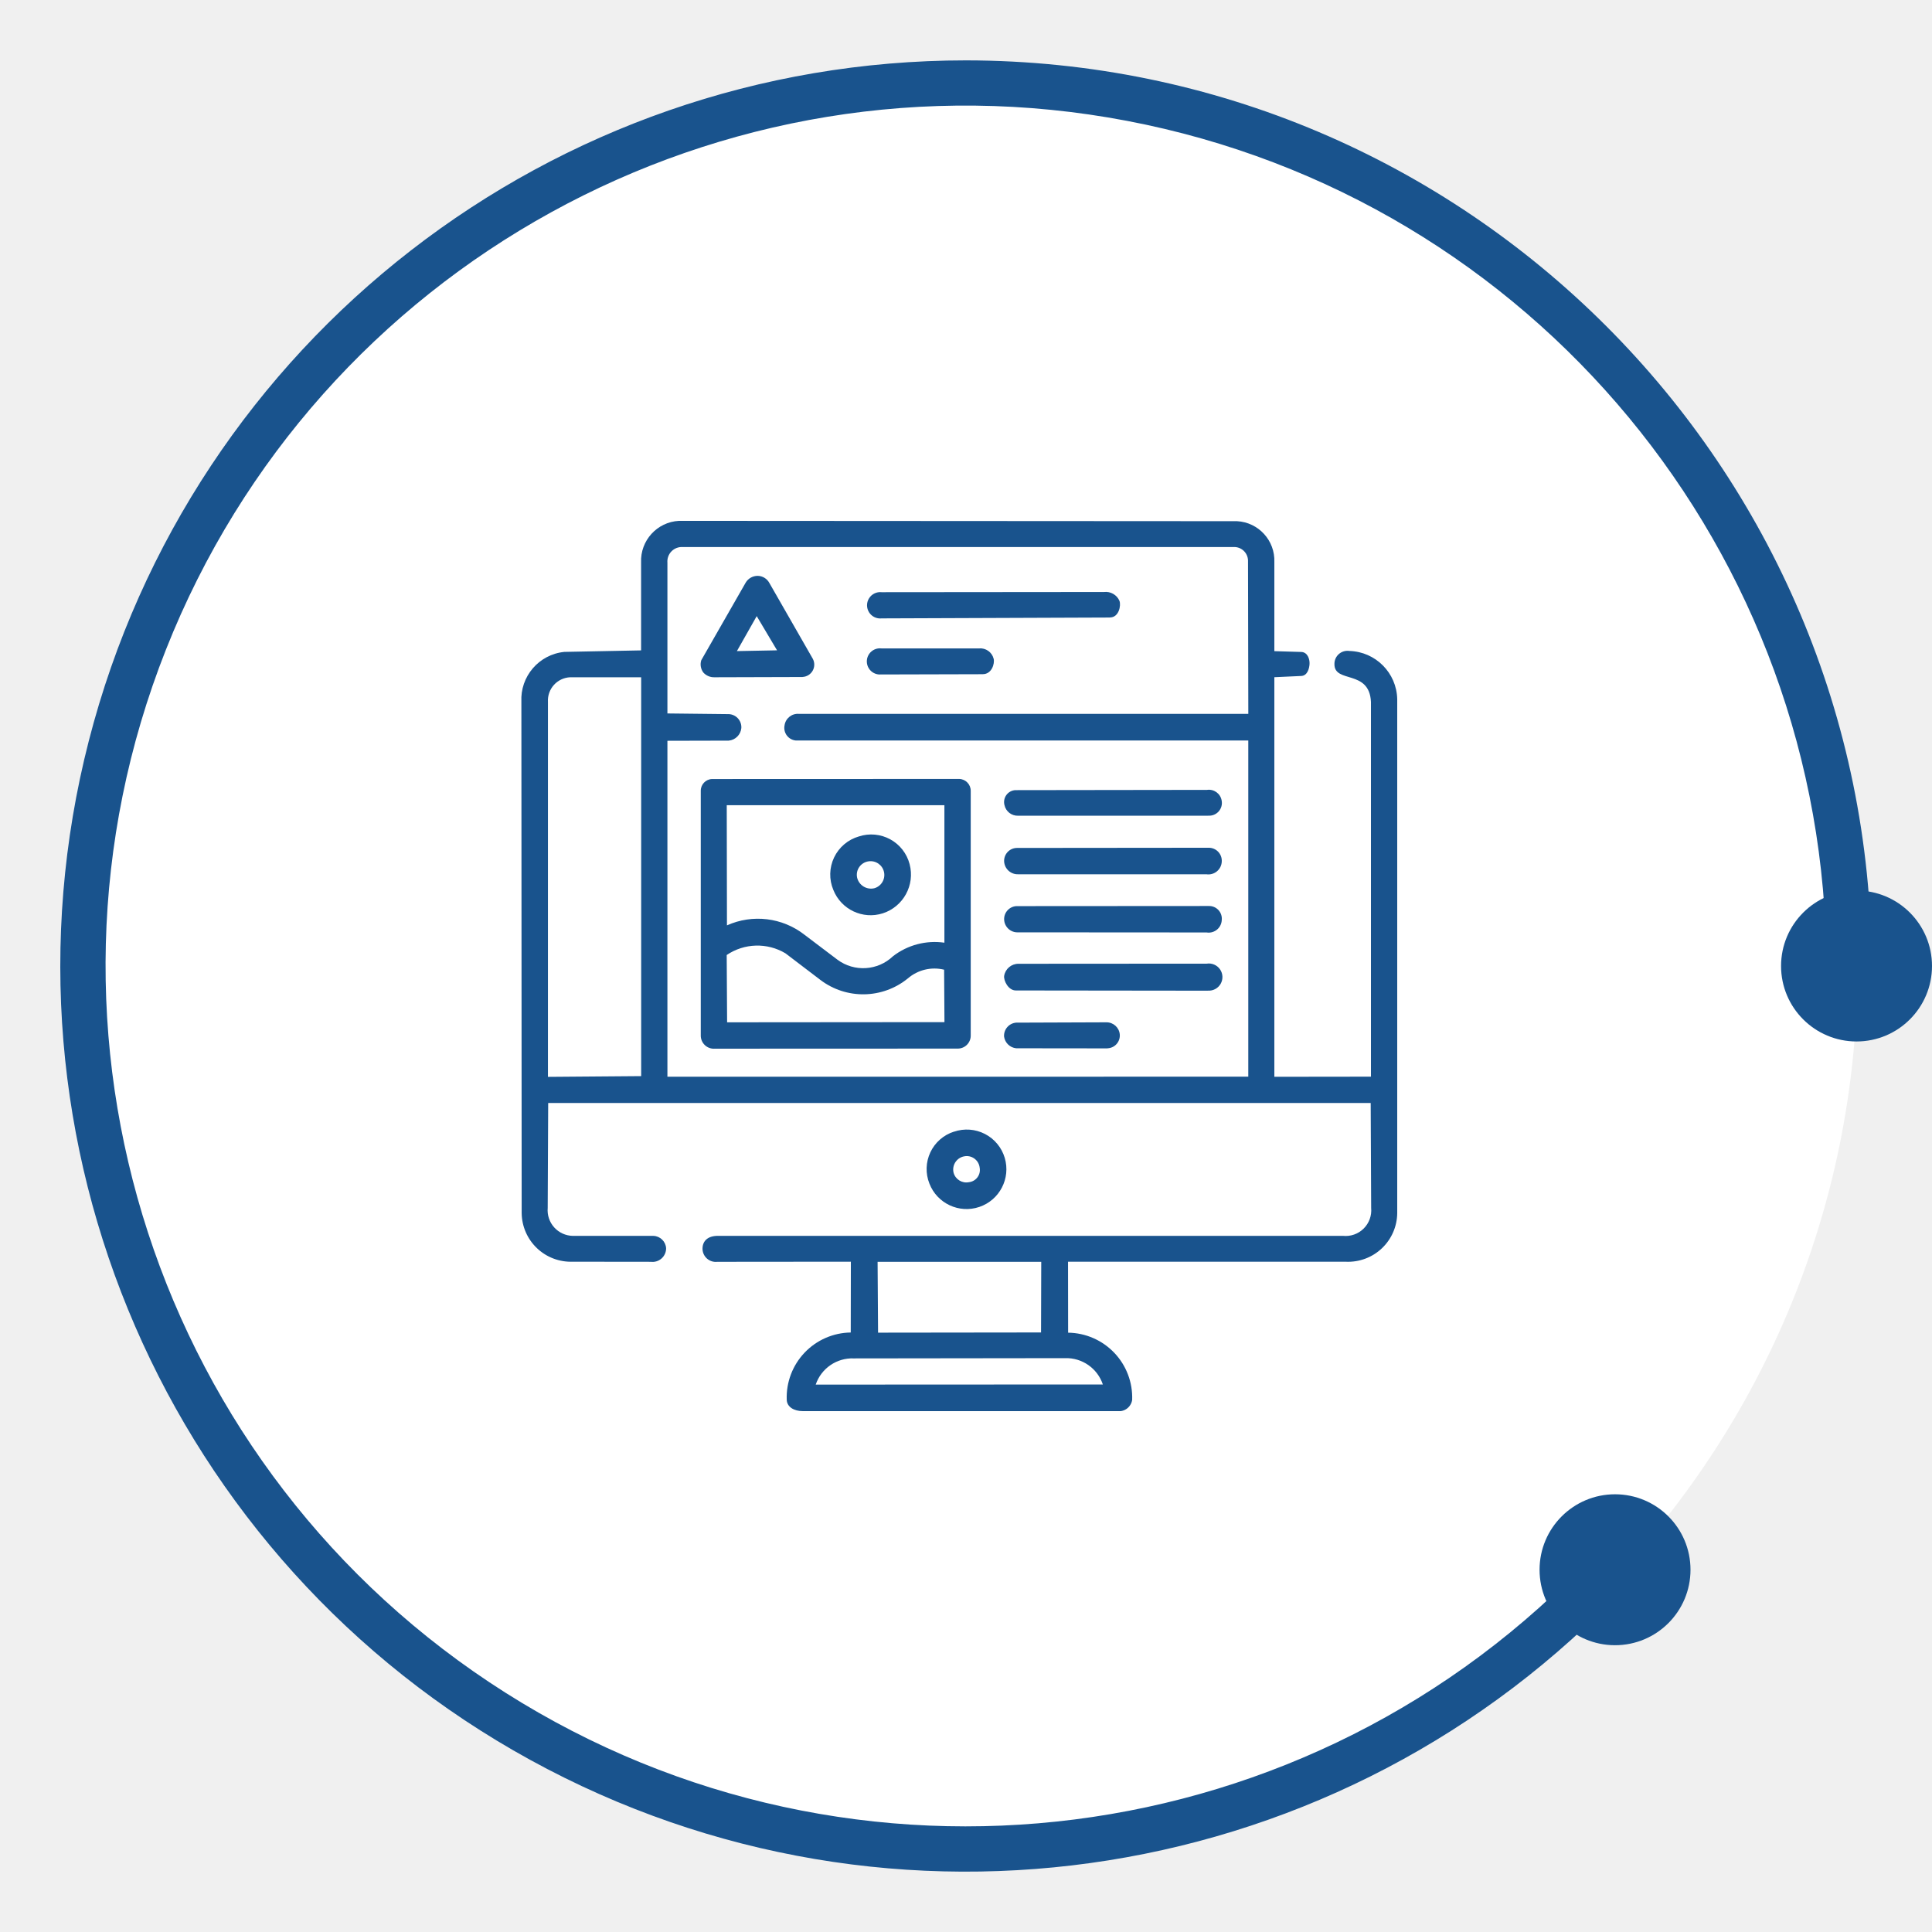
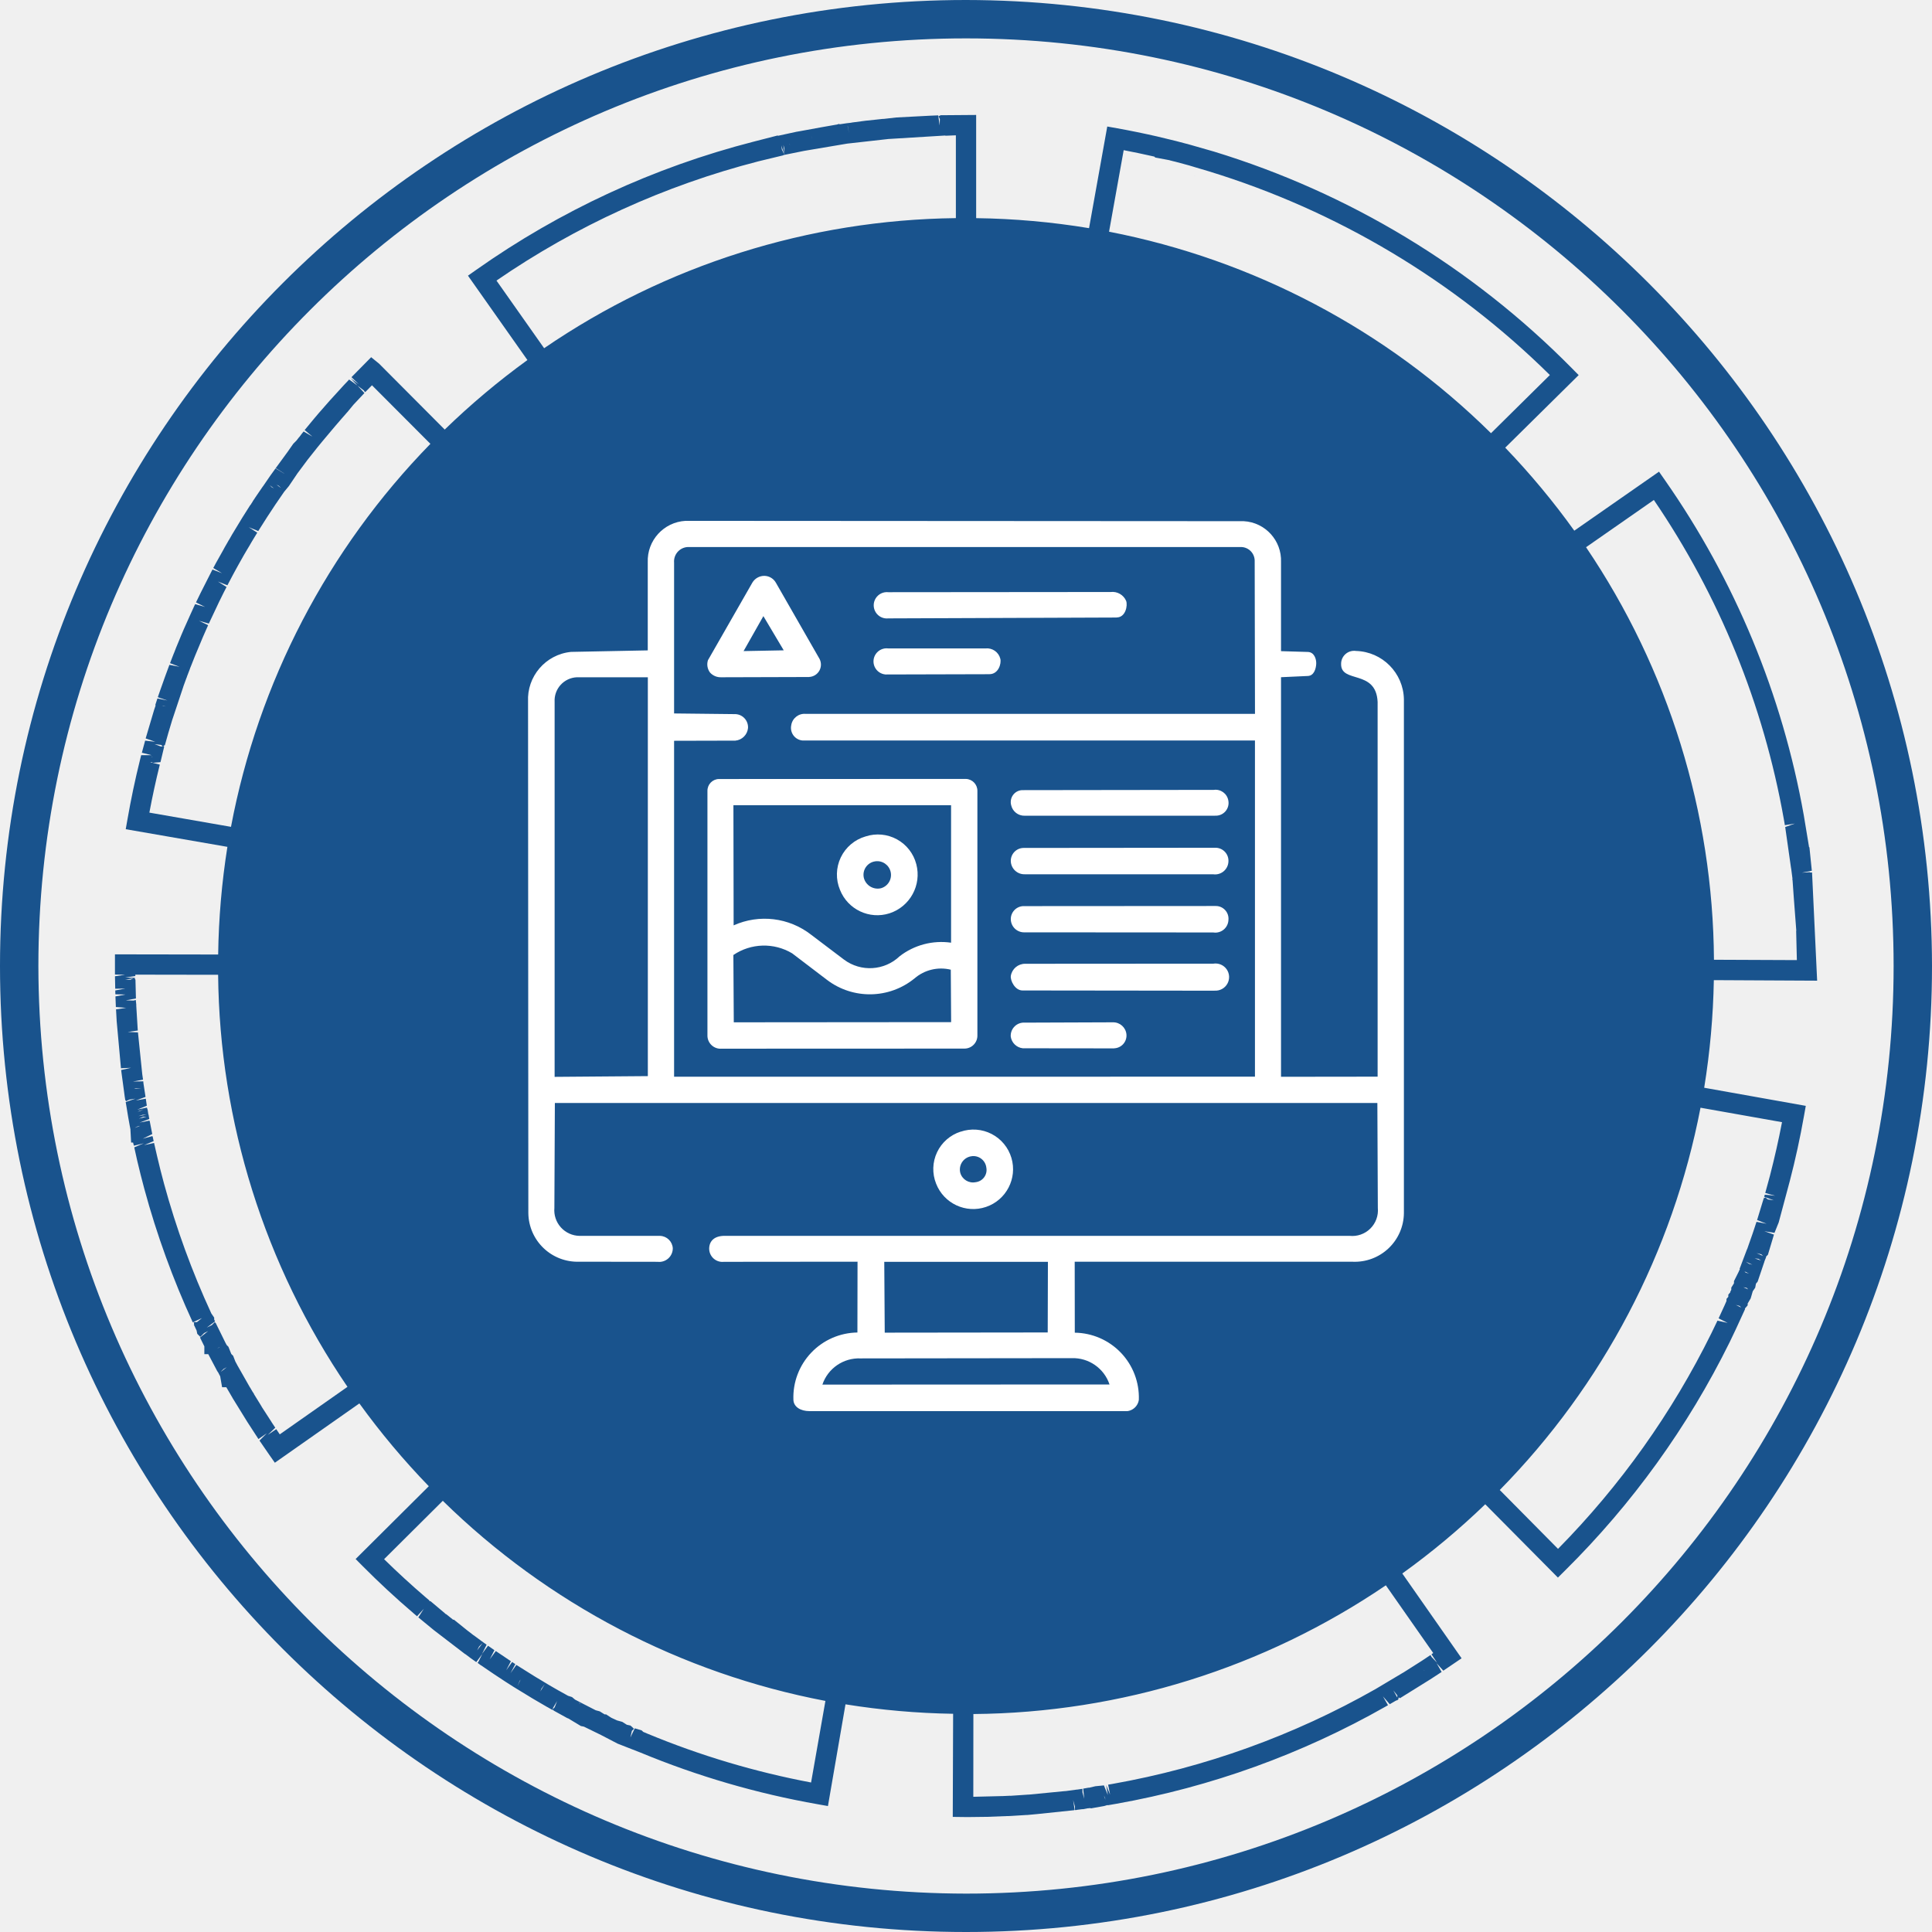
<svg xmlns="http://www.w3.org/2000/svg" width="128" height="128" viewBox="0 0 128 128">
  <defs>
    <clipPath id="clip-path">
-       <rect id="Rectángulo_456267" data-name="Rectángulo 456267" width="128" height="128" fill="none" />
+       <path id="Trazado_1031300" data-name="Trazado 1031300" d="M2.543,64A61.457,61.457,0,1,1,64,125.457,61.527,61.527,0,0,1,2.543,64M64,0a64,64,0,1,0,64,64A64.071,64.071,0,0,0,64,0Z" fill="#19538d" />
    </clipPath>
    <clipPath id="clip-path-2">
-       <rect id="Rectángulo_467611" data-name="Rectángulo 467611" width="58.029" height="58.983" fill="#19538d" />
+       <path id="Trazado_1031301" data-name="Trazado 1031301" d="M32.933,102.037h-.007Z" transform="translate(-32.926 -102.034)" fill="#19538d" />
+     </clipPath>
+     <clipPath id="clip-path-3">
+       <path id="Trazado_1031302" data-name="Trazado 1031302" d="M13.892,29.232v.035L14,29.128Z" transform="translate(-13.892 -29.128)" fill="#19538d" />
+     </clipPath>
+     <clipPath id="clip-path-4">
+       <path id="Trazado_1031303" data-name="Trazado 1031303" d="M5.943,60.755,5.938,60.7h0a.174.174,0,0,0,.005.055" transform="translate(-5.937 -60.7)" fill="#19538d" />
+     </clipPath>
+     <clipPath id="clip-path-5">
+       <path id="Trazado_1031304" data-name="Trazado 1031304" d="M107.924,54.341h0v0Z" transform="translate(-107.924 -54.311)" fill="#19538d" />
+     </clipPath>
+     <clipPath id="clip-path-6">
+       <path id="Trazado_1031305" data-name="Trazado 1031305" d="M9,42.927H9l.013-.046Z" transform="translate(-9.002 -42.882)" fill="#19538d" />
+     </clipPath>
+     <clipPath id="clip-path-7">
+       <path id="Trazado_1031306" data-name="Trazado 1031306" d="M70.389,8.864l-.034-.013h-.007c.013,0,.026.011.041.014" transform="translate(-70.348 -8.85)" fill="#19538d" />
+     </clipPath>
+     <clipPath id="clip-path-8">
+       <path id="Trazado_1031307" data-name="Trazado 1031307" d="M17.484,26.319h0v0Z" transform="translate(-17.484 -26.318)" fill="#19538d" />
+     </clipPath>
+     <clipPath id="clip-path-9">
+       <path id="Trazado_1031308" data-name="Trazado 1031308" d="M14.715,28.076a.67.67,0,0,0-.076.105l.045-.056.033-.049Z" transform="translate(-14.639 -28.076)" fill="#19538d" />
+     </clipPath>
+     <clipPath id="clip-path-10">
+       <path id="Trazado_1031309" data-name="Trazado 1031309" d="M13.917,88.659l-.009-.015ZM77.033,9.166,77.01,9.16l.023.007m-5.679,108.1-.021-.114.1.275Zm-32.727-5.316.044.021-.007.015Zm-1.132-.555-.017-.01.024.012Zm-.574-.2.013-.013-.006.017Zm-.387-.185.008-.009.1.045-.006.011Zm-1.7.31.259-.437-.161.414-.139.139Zm1.392-.456,0,0,.008,0,0,0Zm54.519-.241-.249-.446.264.33v.131Zm-56.687-.569.214-.286-.29.479Zm-1.449-.5.066-.1-.178.385-.008.009Zm59.914-.725,0-.01.049.073Zm-62.6-1.558.243-.242-.373.5Zm32.75,4.471A49.316,49.316,0,0,0,90,103.215l3.139,4.487-.117.083.374.561-.366-.382-.071-.13-.034.022,0,0-.523.349v0l-1.26.8-.006,0-1.818,1.084A54.557,54.557,0,0,1,71.9,116.371l-.3.052.132.662-.265-.639.114.664-.259-.639-.568.056-.4.095-.051,0-.356.063.07.67-.118-.424V116.7l-.065.006v0l-.3.046v-.005l-.737.1a.726.726,0,0,0-.093.005l-2.329.227c-.033,0-.061.008-.039,0l-1.226.083.118.661-.119-.667-.5.023-.041,0-1.9.047Zm-36.03-7.516-.238-.2c-.948-.812-1.879-1.665-2.774-2.543l3.889-3.868a49.436,49.436,0,0,0,25.35,13.258l-.95,5.405a54.729,54.729,0,0,1-10.819-3.226l-.3-.127-.106-.1-.455-.136-.291.608.1-.439.14-.14-.089-.076,0-.012-.149-.126-.239-.052-.3-.191-.343-.095v0l-.066-.03h0l-.33-.152-.334-.22h-.1l-.321-.2-.265-.071h0l-.989-.507v0l-.383-.2h0l-.2-.168-.259-.083h0l-.61-.34-.062-.033h0l-.621-.359h0l-.2-.12,0,0-.084-.051-.013-.009h0l-.546-.327a1.078,1.078,0,0,0-.127-.078l-1.139-.714,0,0-.031-.012-.381.542.318-.6-.212-.138-.394.547.313-.6-1-.674-.4.543.307-.6-.315-.222-.017-.01-.09-.063-.4.541.307-.608-.228-.161,0,0-.636-.47,0,.006-.311-.241h0l-.008-.006a.629.629,0,0,0-.082-.061l-.9-.725h-.07l0-.009-.362-.292h0l-.1-.076-.007.009-.093-.084,0,0-.925-.778h-.085ZM15.524,91.42l-.011-.025h0a.261.261,0,0,1,.013.031ZM13,88.878l.207-.113-.35.274h-.023Zm-.287-1.445h.02l-.169.113Zm100.765-2.651-.291-.146.251.07.1.1Zm.207-1.314.221.039.095.1Zm.162-.964-.087-.087.3.137Zm.222-.584-.222-.148.435.2Zm.367-.362.247.025.17.114Zm.128-.352.314.081.109.11Zm.981-.766,0,0c-.008.02-.017.04-.026.061Zm-.236-1.424.024,0h-.014ZM7.326,72.8l.15-.03-.331.129H7.128Zm.342-.63H7.9l-.518.129Zm-.028-.129H7.89l-.534.087Zm.042-.358-.235.117-.146.029ZM97.547,96.9a49.44,49.44,0,0,0,13.3-25.327l5.4.958c-.227,1.193-.5,2.385-.8,3.55l-.311,1.14.65.183-.681-.07-.04.139.635.234-.391-.058-.169-.139-.028.04-.051-.025-.03.083h-.006l-.429,1.407.628.245-.667-.126-.16.484,0,0-.1.3h0l-.211.6h0l-.147.424-.008,0-.5,1.323.031.013-.074.115H113.4l0,0-.335.669v.143l-.179.288v.141l-.064.127v.05l-.01,0-.123.147V84.1l-.12.14v.137l-.132.3h0l-.392.852.6.3-.674-.149-.406.841A55.008,55.008,0,0,1,101.407,100.8ZM7.187,70.277h.367l-.494.04Zm-.71-7.189L7.014,63l-.184.093Zm0-.138.672-.1v-.093l5.486.009a49.324,49.324,0,0,0,8.57,27.3l-4.486,3.148-.233-.345-.558.377.494-.473-.175-.263-.074-.111v-.006l-.626-.967,0,0-.075-.128.006.008-.467-.757v-.018l-.11-.167h0l-.134-.231a.151.151,0,0,0-.02-.031l0,.006-.827-1.454.006.012-.04-.072.017.026-.124-.228-.148-.381-.124-.124-.19-.476-.12-.121-.084-.159-.632-1.285,0,0-.067-.068-.2.2-.333.162.551-.411-.058-.121v-.131l-.187-.27A55,55,0,0,1,9.05,76.6c-.162-.6-.316-1.206-.459-1.821l-.2-.872-.658.145.631-.266-.064-.3H8.293l-.018-.032-.629.171.625-.307L8.1,72.442l-.021,0-.007-.012-.636.127.64-.239-.034-.182h0l-.012-.094-.108.014.1-.015,0-.029.006,0H8.012l-.047-.309-.041-.111.02-.008-.022,0-.009-.019-.632.134.63-.259-.067-.464-.662.118.644-.237-.137-.894h0l-.013-.139-.679.013.664-.125-.051-.347h0l-.286-2.783-.679-.029.667-.094-.1-1.64v-.083l-.031-.3-.153.038-.507-.014.669-.126-.031-1.234-.061-.12.056-.009-.066-.011-.018.007ZM8.119,48.677h.16v.04Zm.085-.333.075,0v.015Zm.622-.708-.4-.152.44.055.1.1ZM9,44.958l-.068-.031.244.062Zm1.159-.788.011-.031-.014.044,0-.013m101.582,17.6a49.34,49.34,0,0,0-8.474-27.331l4.493-3.13a54.383,54.383,0,0,1,8.607,21.13l.073.417.664-.109-.643.231.392,2.753,0-.03.092.711-.014,0,.019.108h0l.076,1.079.171,2.252-.01,0,.047,1.942ZM16.993,30.757l-.006.007Zm-.8-.287-.141-.142.279.207Zm.574.021-.268-.2.161.083.129.128Zm3.584-4.074-.01.012Zm2.477-2.708L26.7,27.59A49.438,49.438,0,0,0,13.488,52.964L8.08,52.022c.2-1.066.431-2.133.692-3.182L8.3,48.722l.516-.044.249-1.041H9.007l.062-.074.023,0h0l.013,0,.228-.808h0l.265-.886c.012-.03.022-.058.033-.095l.7-2.1,0-.008.2-.548h0l0,0A.516.516,0,0,0,10.574,43l.192-.5a.268.268,0,0,0,.012-.044.439.439,0,0,0,.041-.1c.026-.052.034-.071.029-.071l.257-.648h0l.533-1.274c.014-.031.025-.054.024-.054l0,0,.166-.377c.018-.036.031-.067.038-.085l.108-.244-.607-.291.653.186.69-1.462c.02-.036.034-.067.045-.089l.209-.424a.4.4,0,0,0,.03-.057l-.006.008.206-.4-.571-.361.628.249.309-.589h0l.137-.255h0l.13-.238h0l.153-.278h0l.127-.225h0l.251-.445h0l.212-.36h0l.141-.233h0l.141-.245h0l.09-.148.007-.013.209-.345h0l.072-.113-.566-.363.629.258.143-.227h0l.445-.7.007-.011.514-.779c.006-.011.014-.022.021-.033l0,0,.584-.85.317-.384.546-.809-.021.025.723-.97,0,0,.663-.835,0,0,.034-.04a.291.291,0,0,0,.05-.06l-.011.012.22-.268h0l.84-1,.407-.472c.036-.039.045-.056.044-.051l.35-.4a.332.332,0,0,0,.039-.042l0,0L21.6,25h0l.728-.776-.459-.493.418.321.076.111.038-.025.006,0ZM71.662,13.533l.969-5.4c.642.124,1.282.257,1.914.4l.115.026.063.062.855.16c.036.009.077.018.053.006a.746.746,0,0,0,.146.043l.135.035a.513.513,0,0,0,.079.018l0,0a.6.6,0,0,0,.1.025l.853.23v0l.066.02a.362.362,0,0,1-.065-.025h0l.094.034.219.065h0l.064.02v0l.908.269a55.178,55.178,0,0,1,22.637,13.51l-3.9,3.854a49.438,49.438,0,0,0-25.3-13.349M49.987,8.1l-.042-.28.2.6Zm.1-.312.068.225V8.39Zm.417-.028L50.49,7.7l.03.081Zm1.438-.523V7.225l.038.178Zm9.571-.088v5.486a49.329,49.329,0,0,0-27.279,8.619l-3.157-4.481a54.62,54.62,0,0,1,17.353-7.9l1.618-.391h0l.107-.044.009.017,0-.013.991-.2h0l.3-.061v0L54.307,7.7v0l2.753-.309.019,0L60.8,7.163l.035.014Zm-7.167-.585v-.05L54.433,7Zm6.16-.746-.141.07.088.185-.014.425-.095-.671-.53.022v0l-2.24.117-.836.095-.063,0-1.063.114-.026,0L54.64,6.3a.286.286,0,0,0-.07.015l-.262.031H54.3l-.479.071-.05-.024-.154.047-.017,0-1.064.187,0,0-1.349.247v0l-.2.035h-.012l-1.223.267-.066-.011-1.6.411a55.962,55.962,0,0,0-18.347,8.484l-.551.388,3.939,5.59a50.012,50.012,0,0,0-5.479,4.606L23.3,22.278l-.526-.428-1.281,1.3h0l-.017.02.006,0-.007.008.476.462-.545-.405.462.493-.554-.4a.522.522,0,0,0-.063.07l-.284.3h0l-.95,1.042h0l-.731.833h0l-.283.335h0l-.636.768.514.433L18.3,26.77l-.1.124-.017.021-.15.2c-.019.02-.039.04-.055.061l-.06.078h0l-.1.126,0,0-.2.2-.394.562,0,0L16.45,29.2l.546.341.021.021-.579-.344-.317.439a.507.507,0,0,0-.053.076l-.448.653,0,0-.031.039-.4.583h0l-.119.177c-.011.017-.022.036-.038.061l-.1.142.022-.03-.061.106h0l-.067.1h0l-.007.013.008,0-.026.035-.01,0-.068.1h0l-.486.768h0l-.653,1.077a.251.251,0,0,0-.029.047l-.184.326a.809.809,0,0,0-.083.137h0l-.234.407a.729.729,0,0,0-.068.128l-.5.892h0l-.173.322.579.344-.632-.243-.782,1.543h0l-.309.635.6.3-.658-.185-.088.19a.858.858,0,0,0-.038.087l-.169.37h0l-.458,1.022c-.009.021-.018.042-.028.067l-.152.355c-.008.019-.015.036-.021.053l0,0h0l-.277.669c-.007.014-.012.03-.018.043l-.141.361a.668.668,0,0,0-.036.085l-.236.609.629.239-.67-.13-.285.773a.2.2,0,0,0-.014.038l-.221.624h0l-.063.175h0l-.18.516h0l0,.023.631.214-.663-.134-.145.445H8.5l-.109.324h0l-.557,1.879.638.222L7.8,47.253l-.138.508h0l-.033.121h0l-.046.173.653.163h-.7l-.074.3c-.323,1.294-.6,2.62-.831,3.939l-.117.664L13.25,54.29a49.957,49.957,0,0,0-.612,7.133L5.8,61.412l0,1.339.673.013-.672.1.017.827.672-.013-.67.126.008.255.674.015-.67.125.026.63,0,.071.682.057-.669.1.04.715c0,.025,0,.044,0,.044v-.007l.287,3.15.674-.032-.66.149.024.2h0l.172,1.268h0l.035.269h0l.042.264H6.5l.033.067.219-.107.405-.064-.646.223.07.412h0l.041.257h0l.051.309h0l.1.557h0l.058.3-.006,0,.047.85H7l.055.21.653-.161-.629.269.2.9q.22.937.47,1.862a56.383,56.383,0,0,0,3.206,8.831l.612-.284-.335.27h-.214l.03.147-.022.018.183.39.045.222.2.2.254-.253.268-.13-.541.428.288.584v.515h.259l.572,1.083.01.021.1.152h0l.018.044,0,0,.09.168.126.723h.279l.411.705V90.8l.979,1.586h0l.585.9h0l.156.239.553-.384-.486.484q.31.462.631.917l.387.552,5.6-3.93a49.79,49.79,0,0,0,4.6,5.486l-4.848,4.823.476.479c1.066,1.073,2.186,2.112,3.335,3.093l.259.222.45-.5-.365.573,1.03.846v0l2.013,1.544c.033.026.082.06.082.052l.34.256.024.018.35.247.4-.542-.271.541-.047.047.225.168.009,0,.814.554a.558.558,0,0,0,.078.053l.649.427a.432.432,0,0,0,.044.03l.561.358a.087.087,0,0,0,.021.014l.024.014h0l.162.1v0l.769.468v0l.253.155h0l.145.086v0l.878.512.008,0a.841.841,0,0,0,.094.055l.212.12,0-.005.03.01.006-.011.064.051,0,.008.886.489.072.03,0-.006.844.509.2.04h0l1.13.552,1.109.577,1.5.586a56.031,56.031,0,0,0,11.766,3.429l.663.117L54.2,111.1a49.764,49.764,0,0,0,7.131.627l-.024,6.831.969.012,1.171-.014h.1l1.312-.051a.975.975,0,0,0,.109,0l.254-.013a.6.6,0,0,0,.09-.006l.839-.052.068,0,.658-.061h0l2.471-.258v-.006l.034-.011-.1-.652.121.428v.231l.058,0,.019,0,.078-.018h0l.343-.042h.06l.31-.06h.067l.073-.015.046.024.886-.157.22-.066.008.017.579-.1a55.875,55.875,0,0,0,17.828-6.436l.164-.094-.334-.584.451.518.353-.205h0l.1-.053.045,0,.078-.077-.006-.01.029-.029-.044-.045.079-.019.036.045,2.023-1.258,0,0,.557-.363,0,0,.067-.045a.963.963,0,0,0,.121-.076l-.338-.584.443.492,0,.01h0l0,0,1.216-.825-3.928-5.618a49.776,49.776,0,0,0,5.495-4.586l4.815,4.857.479-.475a56.391,56.391,0,0,0,10.9-15.123c.118-.242.236-.483.387-.81l.638-1.389-.023-.009.056-.082h.007l.127-.149v-.121l.2-.339.139-.476,0,0,.161-.233.05-.268.111-.132.418-1.238h0l.033-.087-.009,0,.115-.286h0l.01-.031-.021-.006.135-.136.4-1.335-.636-.222.672.108.279-.692.734-2.741c.37-1.416.686-2.87.942-4.319l.118-.662-6.731-1.2a50.03,50.03,0,0,0,.639-7.129l6.844.035-.337-7.166-.129,0-.022-.022-.524.033.66-.128-.158-1.548-.031-.029v-.024L117.69,52.2a55.773,55.773,0,0,0-9.207-22.214l-.385-.553-5.613,3.91a49.988,49.988,0,0,0-4.576-5.5l4.866-4.807-.473-.479A56.55,56.55,0,0,0,78.618,8.228l-1.79-.512a.5.5,0,0,0-.053-.011L76.753,7.7l-.55-.145a.89.89,0,0,0-.087-.024l-1.265-.306q-1.311-.3-2.645-.541l-.663-.118L70.336,13.3a49.831,49.831,0,0,0-7.479-.663V5.8Z" transform="translate(-5.798 -5.797)" fill="#19538d" />
+     </clipPath>
+     <clipPath id="clip-path-11">
+       <rect id="Rectángulo_467611" data-name="Rectángulo 467611" width="58.029" height="58.983" fill="#fff" />
    </clipPath>
  </defs>
-   <g id="Grupo_1212770" data-name="Grupo 1212770" transform="translate(511.746 8527) rotate(180)">
-     <path id="Trazado_999622" data-name="Trazado 999622" d="M59.07,0A59.07,59.07,0,1,1,0,59.07,59.071,59.071,0,0,1,59.07,0" transform="translate(388.676 8403.93)" fill="#fff" />
-     <g id="Grupo_1179902" data-name="Grupo 1179902" transform="translate(383.746 8399)">
-       <g id="Grupo_1179905" data-name="Grupo 1179905" clip-path="url(#clip-path)">
-         <path id="Trazado_999618" data-name="Trazado 999618" d="M64,0A64,64,0,1,1,0,64,64,64,0,0,1,64,0" fill="none" />
-         <path id="Trazado_999619" data-name="Trazado 999619" d="M5,59a5,5,0,1,1-5,5,5,5,0,0,1,5-5" fill="#19538d" />
-         <path id="Trazado_999620" data-name="Trazado 999620" d="M21,19a5,5,0,1,1-5,5,5,5,0,0,1,5-5" fill="#19538d" />
-         <path id="Trazado_999621" data-name="Trazado 999621" d="M64,124A60.068,60.068,0,0,1,4,64H7A57,57,0,1,0,22.408,25.024L20.22,22.972A60,60,0,1,1,64,124" fill="#19538d" />
-         <rect id="Rectángulo_456268" data-name="Rectángulo 456268" width="128" height="128" fill="none" />
-         <rect id="Rectángulo_456269" data-name="Rectángulo 456269" width="128" height="128" fill="none" />
+   <g id="Grupo_1213087" data-name="Grupo 1213087" transform="translate(-1274.059 -7095)">
+     <g id="Grupo_1180190" data-name="Grupo 1180190" transform="translate(1274.059 7095)">
+       <g id="Grupo_1180171" data-name="Grupo 1180171" transform="translate(0 0)">
+         <g id="Grupo_1180170" data-name="Grupo 1180170" clip-path="url(#clip-path)">
+           <path id="Trazado_1031398" data-name="Trazado 1031398" d="M.273.273H181.292V181.291H.272Z" transform="translate(-64.385 64) rotate(-45)" fill="#19538d" />
+         </g>
+       </g>
+       <g id="Grupo_1180173" data-name="Grupo 1180173" transform="translate(37.039 112.569)">
+         <g id="Grupo_1180172" data-name="Grupo 1180172" clip-path="url(#clip-path-2)">
+           <rect id="Rectángulo_458951" data-name="Rectángulo 458951" width="0.007" height="0.007" transform="translate(-0.001 0.001) rotate(-45)" fill="#19538d" />
+         </g>
+       </g>
+       <g id="Grupo_1180175" data-name="Grupo 1180175" transform="translate(18.244 32.762)">
+         <g id="Grupo_1180174" data-name="Grupo 1180174" clip-path="url(#clip-path-3)">
+           <rect id="Rectángulo_458952" data-name="Rectángulo 458952" width="0.174" height="0.174" transform="matrix(0.707, -0.707, 0.707, 0.707, -0.07, 0.07)" fill="#19538d" />
+         </g>
+       </g>
+       <g id="Grupo_1180177" data-name="Grupo 1180177" transform="translate(7.797 68.279)">
+         <g id="Grupo_1180176" data-name="Grupo 1180176" clip-path="url(#clip-path-4)">
+           <rect id="Rectángulo_458953" data-name="Rectángulo 458953" width="0.044" height="0.044" transform="translate(-0.028 0.028) rotate(-45.002)" fill="#19538d" />
+         </g>
+       </g>
+       <g id="Grupo_1180179" data-name="Grupo 1180179" transform="translate(120.303 61.094)">
+         <g id="Grupo_1180178" data-name="Grupo 1180178" clip-path="url(#clip-path-5)">
+           <path id="Trazado_1031310" data-name="Trazado 1031310" d="M0,0l.02,0,0,.02L0,.023Z" transform="translate(-0.015 0.015) rotate(-45.009)" fill="#19538d" />
+         </g>
+       </g>
+       <g id="Grupo_1180181" data-name="Grupo 1180181" transform="translate(11.822 48.237)">
+         <g id="Grupo_1180180" data-name="Grupo 1180180" clip-path="url(#clip-path-6)">
+           <rect id="Rectángulo_458955" data-name="Rectángulo 458955" width="0.042" height="0.042" transform="translate(-0.023 0.023) rotate(-44.999)" fill="#19538d" />
+         </g>
+       </g>
+       <g id="Grupo_1180183" data-name="Grupo 1180183" transform="translate(79.133 11.622)">
+         <g id="Grupo_1180182" data-name="Grupo 1180182" clip-path="url(#clip-path-7)">
+           <rect id="Rectángulo_458956" data-name="Rectángulo 458956" width="0.039" height="0.039" transform="matrix(0.707, -0.707, 0.707, 0.707, -0.007, 0.007)" fill="#19538d" />
+         </g>
+       </g>
+       <g id="Grupo_1180185" data-name="Grupo 1180185" transform="translate(22.961 29.606)">
+         <g id="Grupo_1180184" data-name="Grupo 1180184" clip-path="url(#clip-path-8)">
+           <rect id="Rectángulo_458957" data-name="Rectángulo 458957" width="0.003" height="0.003" transform="matrix(0.706, -0.708, 0.708, 0.706, -0.001, 0.001)" fill="#19538d" />
+         </g>
+       </g>
+       <g id="Grupo_1180187" data-name="Grupo 1180187" transform="translate(19.225 31.58)">
+         <g id="Grupo_1180186" data-name="Grupo 1180186" clip-path="url(#clip-path-9)">
+           <rect id="Rectángulo_458958" data-name="Rectángulo 458958" width="0.129" height="0.129" transform="translate(-0.053 0.053) rotate(-45)" fill="#19538d" />
+         </g>
+       </g>
+       <g id="Grupo_1180189" data-name="Grupo 1180189" transform="translate(7.614 7.613)">
+         <g id="Grupo_1180188" data-name="Grupo 1180188" clip-path="url(#clip-path-10)">
+           <path id="Trazado_1031399" data-name="Trazado 1031399" d="M.273.273H159.759V159.759H.272Z" transform="translate(-56.773 56.388) rotate(-45)" fill="#19538d" />
+         </g>
      </g>
    </g>
-     <g id="Grupo_1212775" data-name="Grupo 1212775" transform="translate(477.203 8492.492) rotate(180)">
-       <g id="Grupo_1212699" data-name="Grupo 1212699" clip-path="url(#clip-path-2)">
-         <path id="Trazado_1285041" data-name="Trazado 1285041" d="M18.645,58.983c-.584,0-1.053-.277-1.065-.756a4.3,4.3,0,0,1,4.241-4.453l.008-4.691-8.848.008A.879.879,0,0,1,12,48.2c.014-.5.355-.83,1.023-.83l41.4,0A1.7,1.7,0,0,0,56.3,45.523l-.031-6.954H1.776l-.032,6.954a1.7,1.7,0,0,0,1.664,1.849l5.34,0a.875.875,0,0,1,.841.818.9.9,0,0,1-1.012.9l-5.184-.006A3.261,3.261,0,0,1,.019,45.864L0,12A3.163,3.163,0,0,1,2.846,8.682l5.085-.1,0-5.824A2.651,2.651,0,0,1,10.436,0L47.415.022a2.614,2.614,0,0,1,2.471,2.711v5.9l1.781.053c.421.013.567.471.551.791s-.148.783-.55.8l-1.782.082V36.832l6.4-.008V11.994c-.105-2.18-2.443-1.2-2.419-2.513a.861.861,0,0,1,.99-.861,3.264,3.264,0,0,1,3.17,3.193V45.863a3.257,3.257,0,0,1-3.393,3.223l-18.417,0,.006,4.7a4.3,4.3,0,0,1,4.243,4.45.883.883,0,0,1-.964.75ZM48.159,36.825l0-22.273-29.982,0a.84.84,0,0,1-.742-1,.888.888,0,0,1,.959-.764H48.161l-.02-10.173a.916.916,0,0,0-.967-.88H10.688A.956.956,0,0,0,9.675,2.77l0,9.99,3.989.044a.871.871,0,0,1,.909.922.927.927,0,0,1-.838.835l-4.06.01,0,22.257ZM7.936,36.788l0-26.425H3.228A1.543,1.543,0,0,0,1.76,11.992V36.837ZM34.429,53.771l.013-4.678H23.6l.031,4.691Zm4.095,3.446a2.555,2.555,0,0,0-2.505-1.744l-13.992.017A2.556,2.556,0,0,0,19.5,57.226Z" fill="#19538d" />
-         <path id="Trazado_1285042" data-name="Trazado 1285042" d="M147.488,218.968a2.622,2.622,0,0,1,3.367,1.737,2.639,2.639,0,0,1-4.992,1.7,2.6,2.6,0,0,1,1.625-3.441m.768,1.624a.888.888,0,0,0-.791,1.1.875.875,0,0,0,1.018.624.815.815,0,0,0,.71-.962.865.865,0,0,0-.937-.764" transform="translate(-118.83 -178.497)" fill="#19538d" />
-         <path id="Trazado_1285043" data-name="Trazado 1285043" d="M81.49,110.635l-16.061.006a.869.869,0,0,1-.943-.9V93.563a.775.775,0,0,1,.749-.788l16.379-.006a.786.786,0,0,1,.757.789v16.189a.859.859,0,0,1-.881.888m-4.273-6.116a4.519,4.519,0,0,1,3.41-.9V94.509l-14.42,0,.014,7.962a5.009,5.009,0,0,1,5.131.618l2.187,1.655a2.861,2.861,0,0,0,3.676-.222m3.393.886a2.7,2.7,0,0,0-2.4.575,4.685,4.685,0,0,1-5.8.1l-2.31-1.759a3.624,3.624,0,0,0-3.894.111l.027,4.459,14.4-.012Z" transform="translate(-52.601 -75.671)" fill="#19538d" />
-         <path id="Trazado_1285044" data-name="Trazado 1285044" d="M71.136,26.471l-5.831.017a.951.951,0,0,1-.741-.313.9.9,0,0,1-.137-.818l2.943-5.141a.92.92,0,0,1,.8-.447.892.892,0,0,1,.769.475l2.878,5.023a.818.818,0,0,1-.677,1.2m-1.693-1.764-1.348-2.266-1.312,2.317Z" transform="translate(-52.508 -16.125)" fill="#19538d" />
-         <path id="Trazado_1285045" data-name="Trazado 1285045" d="M140.333,27.274l-15.123.057a.873.873,0,1,1,0-1.735l14.73-.013a.986.986,0,0,1,1.023.586c.115.3-.031,1.1-.629,1.1" transform="translate(-101.339 -20.869)" fill="#19538d" />
-         <path id="Trazado_1285046" data-name="Trazado 1285046" d="M186.968,140.178l-12.515-.008a.881.881,0,0,1-.922-.837.862.862,0,0,1,.807-.9l12.743-.008a.841.841,0,0,1,.868.926.87.87,0,0,1-.982.831" transform="translate(-141.547 -112.908)" fill="#19538d" />
-         <path id="Trazado_1285047" data-name="Trazado 1285047" d="M187.022,161l-12.728-.015c-.5,0-.818-.659-.773-.968a.956.956,0,0,1,.951-.8l12.47-.008a.9.9,0,1,1,.081,1.787" transform="translate(-141.536 -129.872)" fill="#19538d" />
-         <path id="Trazado_1285048" data-name="Trazado 1285048" d="M186.965,119.244l-12.515,0a.9.9,0,0,1-.924-.852.856.856,0,0,1,.846-.893l12.7-.012a.861.861,0,0,1,.873.915.888.888,0,0,1-.984.847" transform="translate(-141.543 -95.829)" fill="#19538d" />
-         <path id="Trazado_1285049" data-name="Trazado 1285049" d="M187.053,98.435h-12.6a.892.892,0,0,1-.9-.7.79.79,0,0,1,.713-.995l12.708-.017a.857.857,0,0,1,.966.7.843.843,0,0,1-.884,1.008" transform="translate(-141.546 -78.899)" fill="#19538d" />
-         <path id="Trazado_1285050" data-name="Trazado 1285050" d="M131.908,47.564l-6.888.018a.868.868,0,1,1,.173-1.727h6.46a.912.912,0,0,1,.971.686c.082.325-.128,1.019-.716,1.021" transform="translate(-101.335 -37.404)" fill="#19538d" />
-         <path id="Trazado_1285051" data-name="Trazado 1285051" d="M180.351,181.988l-6.057-.007a.905.905,0,0,1-.8-.774.873.873,0,0,1,.8-.924l5.978-.022a.881.881,0,0,1,.888.8.848.848,0,0,1-.811.922" transform="translate(-141.515 -147.038)" fill="#19538d" />
-         <path id="Trazado_1285052" data-name="Trazado 1285052" d="M112.972,112.9a2.627,2.627,0,0,1,3.36,1.838,2.7,2.7,0,0,1-1.776,3.256,2.659,2.659,0,0,1-3.278-1.55,2.627,2.627,0,0,1,1.694-3.544m.638,1.65a.9.9,0,0,0-.756,1.082.947.947,0,0,0,1.14.7.914.914,0,0,0-.384-1.783" transform="translate(-90.61 -91.992)" fill="#19538d" />
+     <g id="Grupo_1213091" data-name="Grupo 1213091" transform="translate(1309.044 7129.508)">
+       <g id="Grupo_1212699" data-name="Grupo 1212699" clip-path="url(#clip-path-11)">
+         <path id="Trazado_1285041" data-name="Trazado 1285041" d="M18.645,58.983c-.584,0-1.053-.277-1.065-.756a4.3,4.3,0,0,1,4.241-4.453l.008-4.691-8.848.008A.879.879,0,0,1,12,48.2c.014-.5.355-.83,1.023-.83l41.4,0A1.7,1.7,0,0,0,56.3,45.523l-.031-6.954H1.776l-.032,6.954a1.7,1.7,0,0,0,1.664,1.849l5.34,0a.875.875,0,0,1,.841.818.9.9,0,0,1-1.012.9l-5.184-.006A3.261,3.261,0,0,1,.019,45.864L0,12A3.163,3.163,0,0,1,2.846,8.682l5.085-.1,0-5.824A2.651,2.651,0,0,1,10.436,0L47.415.022a2.614,2.614,0,0,1,2.471,2.711v5.9l1.781.053c.421.013.567.471.551.791s-.148.783-.55.8l-1.782.082V36.832l6.4-.008V11.994c-.105-2.18-2.443-1.2-2.419-2.513a.861.861,0,0,1,.99-.861,3.264,3.264,0,0,1,3.17,3.193V45.863a3.257,3.257,0,0,1-3.393,3.223l-18.417,0,.006,4.7a4.3,4.3,0,0,1,4.243,4.45.883.883,0,0,1-.964.75ZM48.159,36.825l0-22.273-29.982,0a.84.84,0,0,1-.742-1,.888.888,0,0,1,.959-.764H48.161l-.02-10.173a.916.916,0,0,0-.967-.88H10.688A.956.956,0,0,0,9.675,2.77l0,9.99,3.989.044a.871.871,0,0,1,.909.922.927.927,0,0,1-.838.835l-4.06.01,0,22.257ZM7.936,36.788l0-26.425H3.228A1.543,1.543,0,0,0,1.76,11.992V36.837ZM34.429,53.771l.013-4.678H23.6l.031,4.691Zm4.095,3.446a2.555,2.555,0,0,0-2.505-1.744l-13.992.017A2.556,2.556,0,0,0,19.5,57.226Z" fill="#fff" />
+         <path id="Trazado_1285042" data-name="Trazado 1285042" d="M147.488,218.968a2.622,2.622,0,0,1,3.367,1.737,2.639,2.639,0,0,1-4.992,1.7,2.6,2.6,0,0,1,1.625-3.441m.768,1.624a.888.888,0,0,0-.791,1.1.875.875,0,0,0,1.018.624.815.815,0,0,0,.71-.962.865.865,0,0,0-.937-.764" transform="translate(-118.83 -178.497)" fill="#fff" />
+         <path id="Trazado_1285043" data-name="Trazado 1285043" d="M81.49,110.635l-16.061.006a.869.869,0,0,1-.943-.9V93.563a.775.775,0,0,1,.749-.788l16.379-.006a.786.786,0,0,1,.757.789v16.189a.859.859,0,0,1-.881.888m-4.273-6.116a4.519,4.519,0,0,1,3.41-.9V94.509l-14.42,0,.014,7.962a5.009,5.009,0,0,1,5.131.618l2.187,1.655a2.861,2.861,0,0,0,3.676-.222m3.393.886a2.7,2.7,0,0,0-2.4.575,4.685,4.685,0,0,1-5.8.1l-2.31-1.759a3.624,3.624,0,0,0-3.894.111l.027,4.459,14.4-.012Z" transform="translate(-52.601 -75.671)" fill="#fff" />
+         <path id="Trazado_1285044" data-name="Trazado 1285044" d="M71.136,26.471l-5.831.017a.951.951,0,0,1-.741-.313.9.9,0,0,1-.137-.818l2.943-5.141a.92.92,0,0,1,.8-.447.892.892,0,0,1,.769.475l2.878,5.023a.818.818,0,0,1-.677,1.2m-1.693-1.764-1.348-2.266-1.312,2.317Z" transform="translate(-52.508 -16.125)" fill="#fff" />
+         <path id="Trazado_1285045" data-name="Trazado 1285045" d="M140.333,27.274l-15.123.057a.873.873,0,1,1,0-1.735l14.73-.013a.986.986,0,0,1,1.023.586c.115.3-.031,1.1-.629,1.1" transform="translate(-101.339 -20.869)" fill="#fff" />
+         <path id="Trazado_1285046" data-name="Trazado 1285046" d="M186.968,140.178l-12.515-.008a.881.881,0,0,1-.922-.837.862.862,0,0,1,.807-.9l12.743-.008a.841.841,0,0,1,.868.926.87.87,0,0,1-.982.831" transform="translate(-141.547 -112.908)" fill="#fff" />
+         <path id="Trazado_1285047" data-name="Trazado 1285047" d="M187.022,161l-12.728-.015c-.5,0-.818-.659-.773-.968a.956.956,0,0,1,.951-.8l12.47-.008a.9.9,0,1,1,.081,1.787" transform="translate(-141.536 -129.872)" fill="#fff" />
+         <path id="Trazado_1285048" data-name="Trazado 1285048" d="M186.965,119.244l-12.515,0a.9.9,0,0,1-.924-.852.856.856,0,0,1,.846-.893l12.7-.012a.861.861,0,0,1,.873.915.888.888,0,0,1-.984.847" transform="translate(-141.543 -95.829)" fill="#fff" />
+         <path id="Trazado_1285049" data-name="Trazado 1285049" d="M187.053,98.435h-12.6a.892.892,0,0,1-.9-.7.79.79,0,0,1,.713-.995l12.708-.017a.857.857,0,0,1,.966.7.843.843,0,0,1-.884,1.008" transform="translate(-141.546 -78.899)" fill="#fff" />
+         <path id="Trazado_1285050" data-name="Trazado 1285050" d="M131.908,47.564l-6.888.018a.868.868,0,1,1,.173-1.727h6.46a.912.912,0,0,1,.971.686c.082.325-.128,1.019-.716,1.021" transform="translate(-101.335 -37.404)" fill="#fff" />
+         <path id="Trazado_1285051" data-name="Trazado 1285051" d="M180.351,181.988l-6.057-.007a.905.905,0,0,1-.8-.774.873.873,0,0,1,.8-.924l5.978-.022a.881.881,0,0,1,.888.8.848.848,0,0,1-.811.922" transform="translate(-141.515 -147.038)" fill="#fff" />
+         <path id="Trazado_1285052" data-name="Trazado 1285052" d="M112.972,112.9a2.627,2.627,0,0,1,3.36,1.838,2.7,2.7,0,0,1-1.776,3.256,2.659,2.659,0,0,1-3.278-1.55,2.627,2.627,0,0,1,1.694-3.544m.638,1.65a.9.9,0,0,0-.756,1.082.947.947,0,0,0,1.14.7.914.914,0,0,0-.384-1.783" transform="translate(-90.61 -91.992)" fill="#fff" />
      </g>
    </g>
  </g>
</svg>
